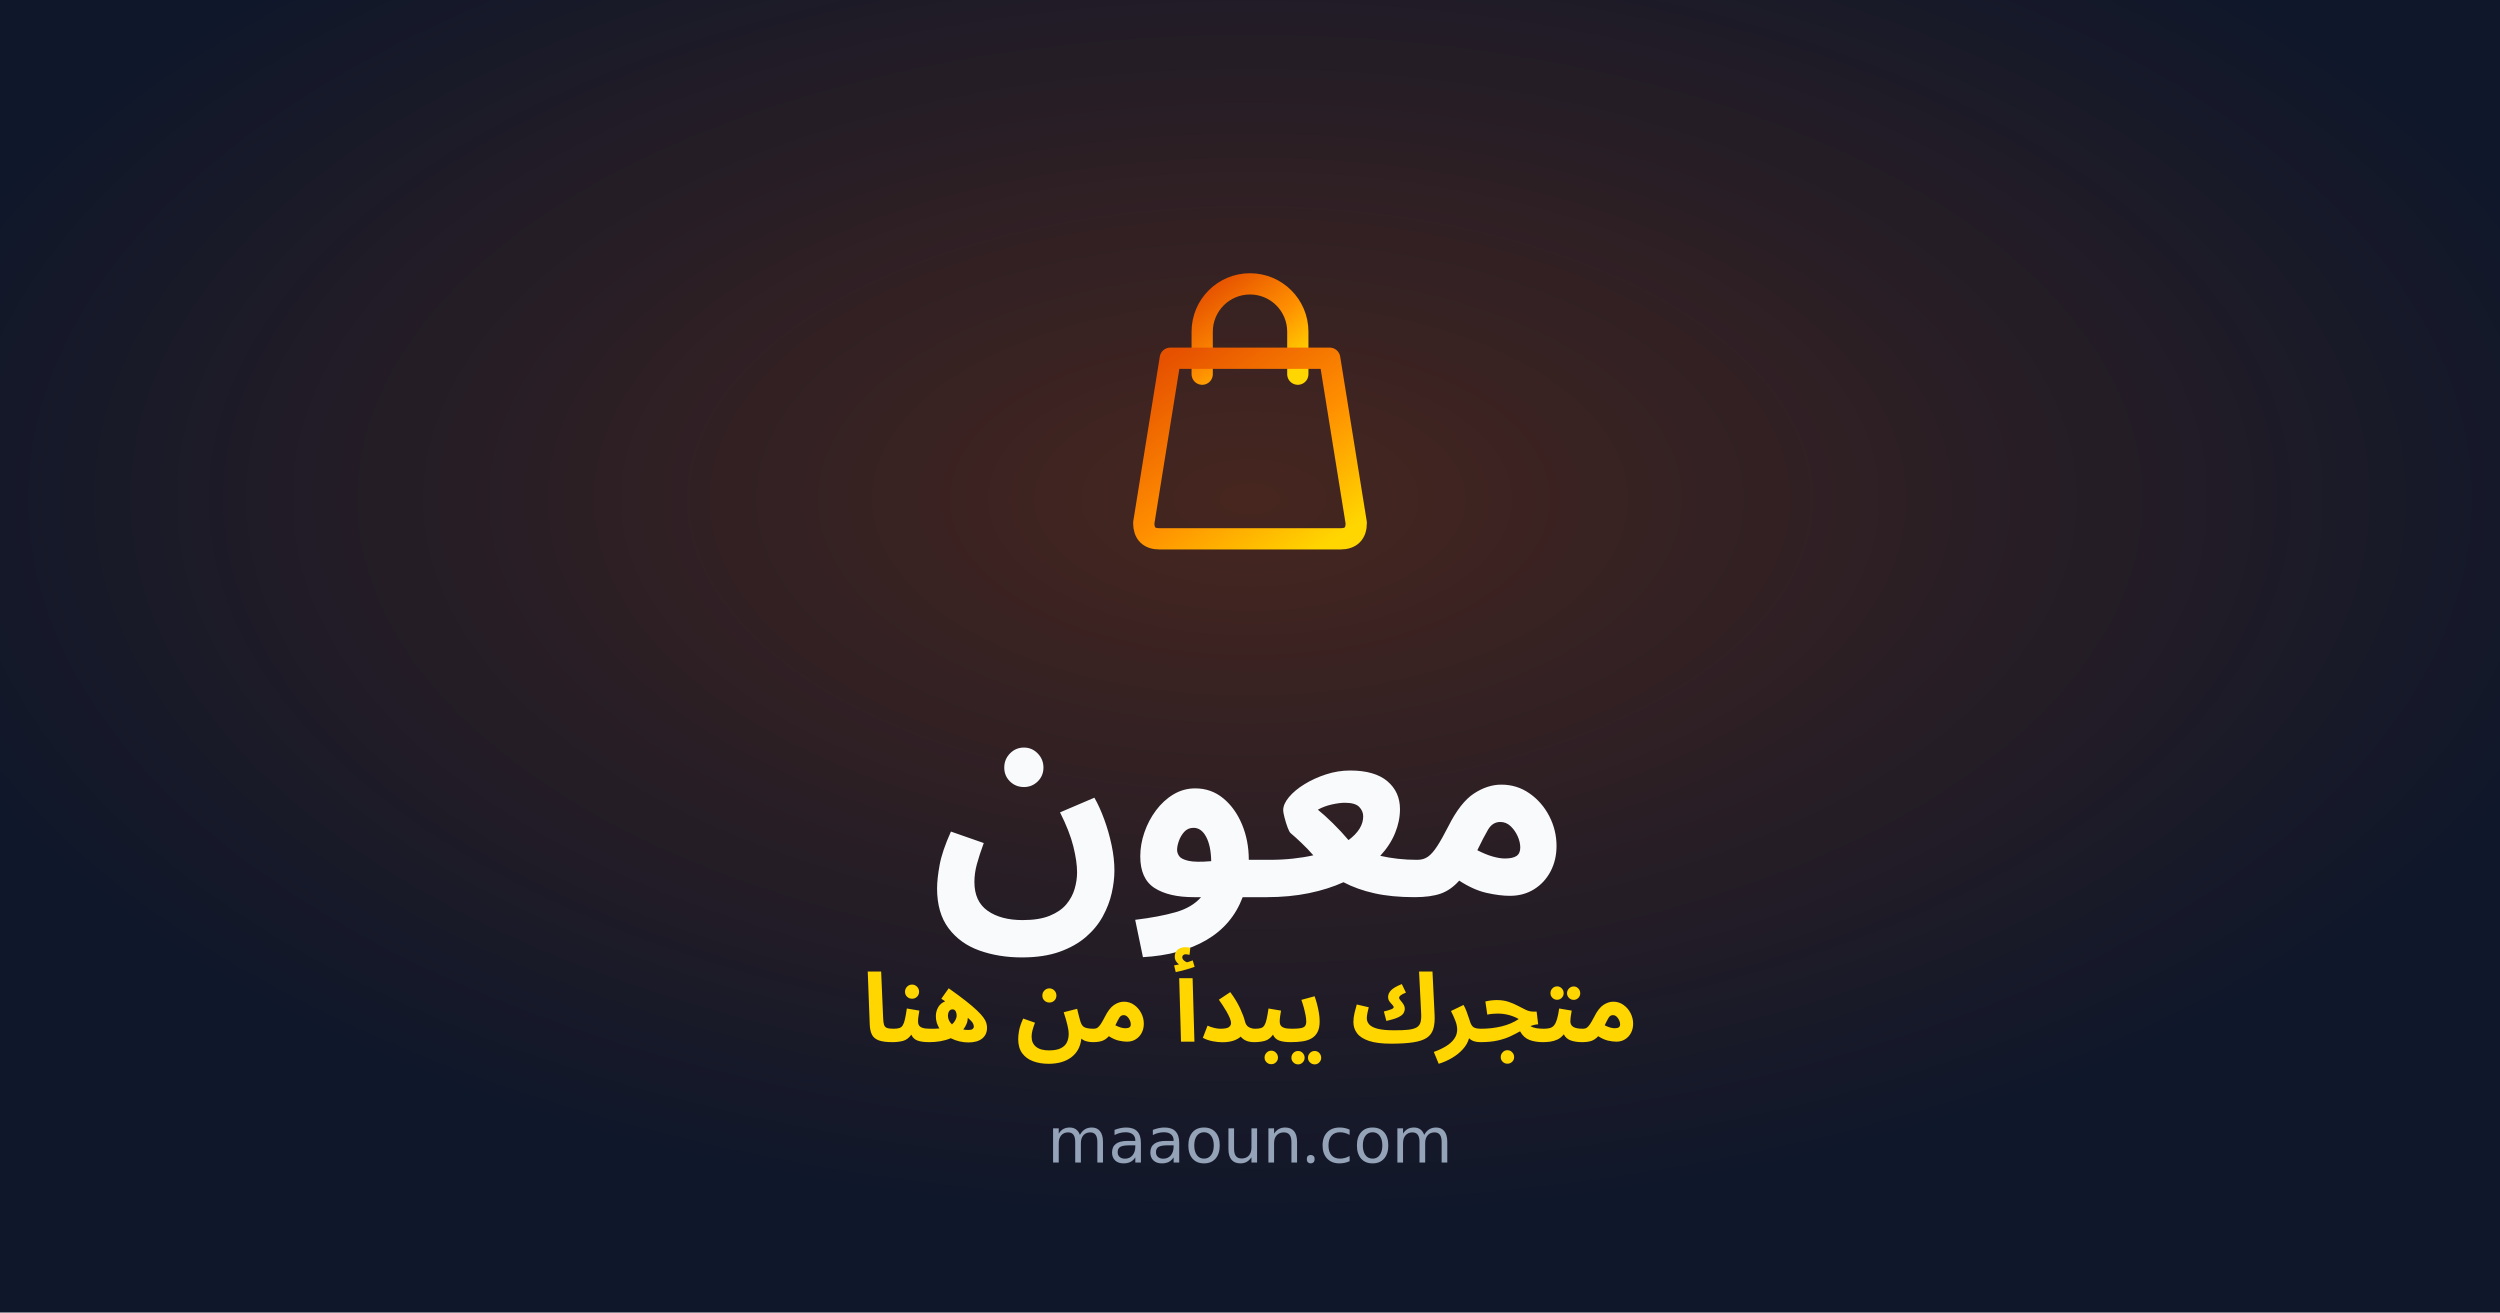
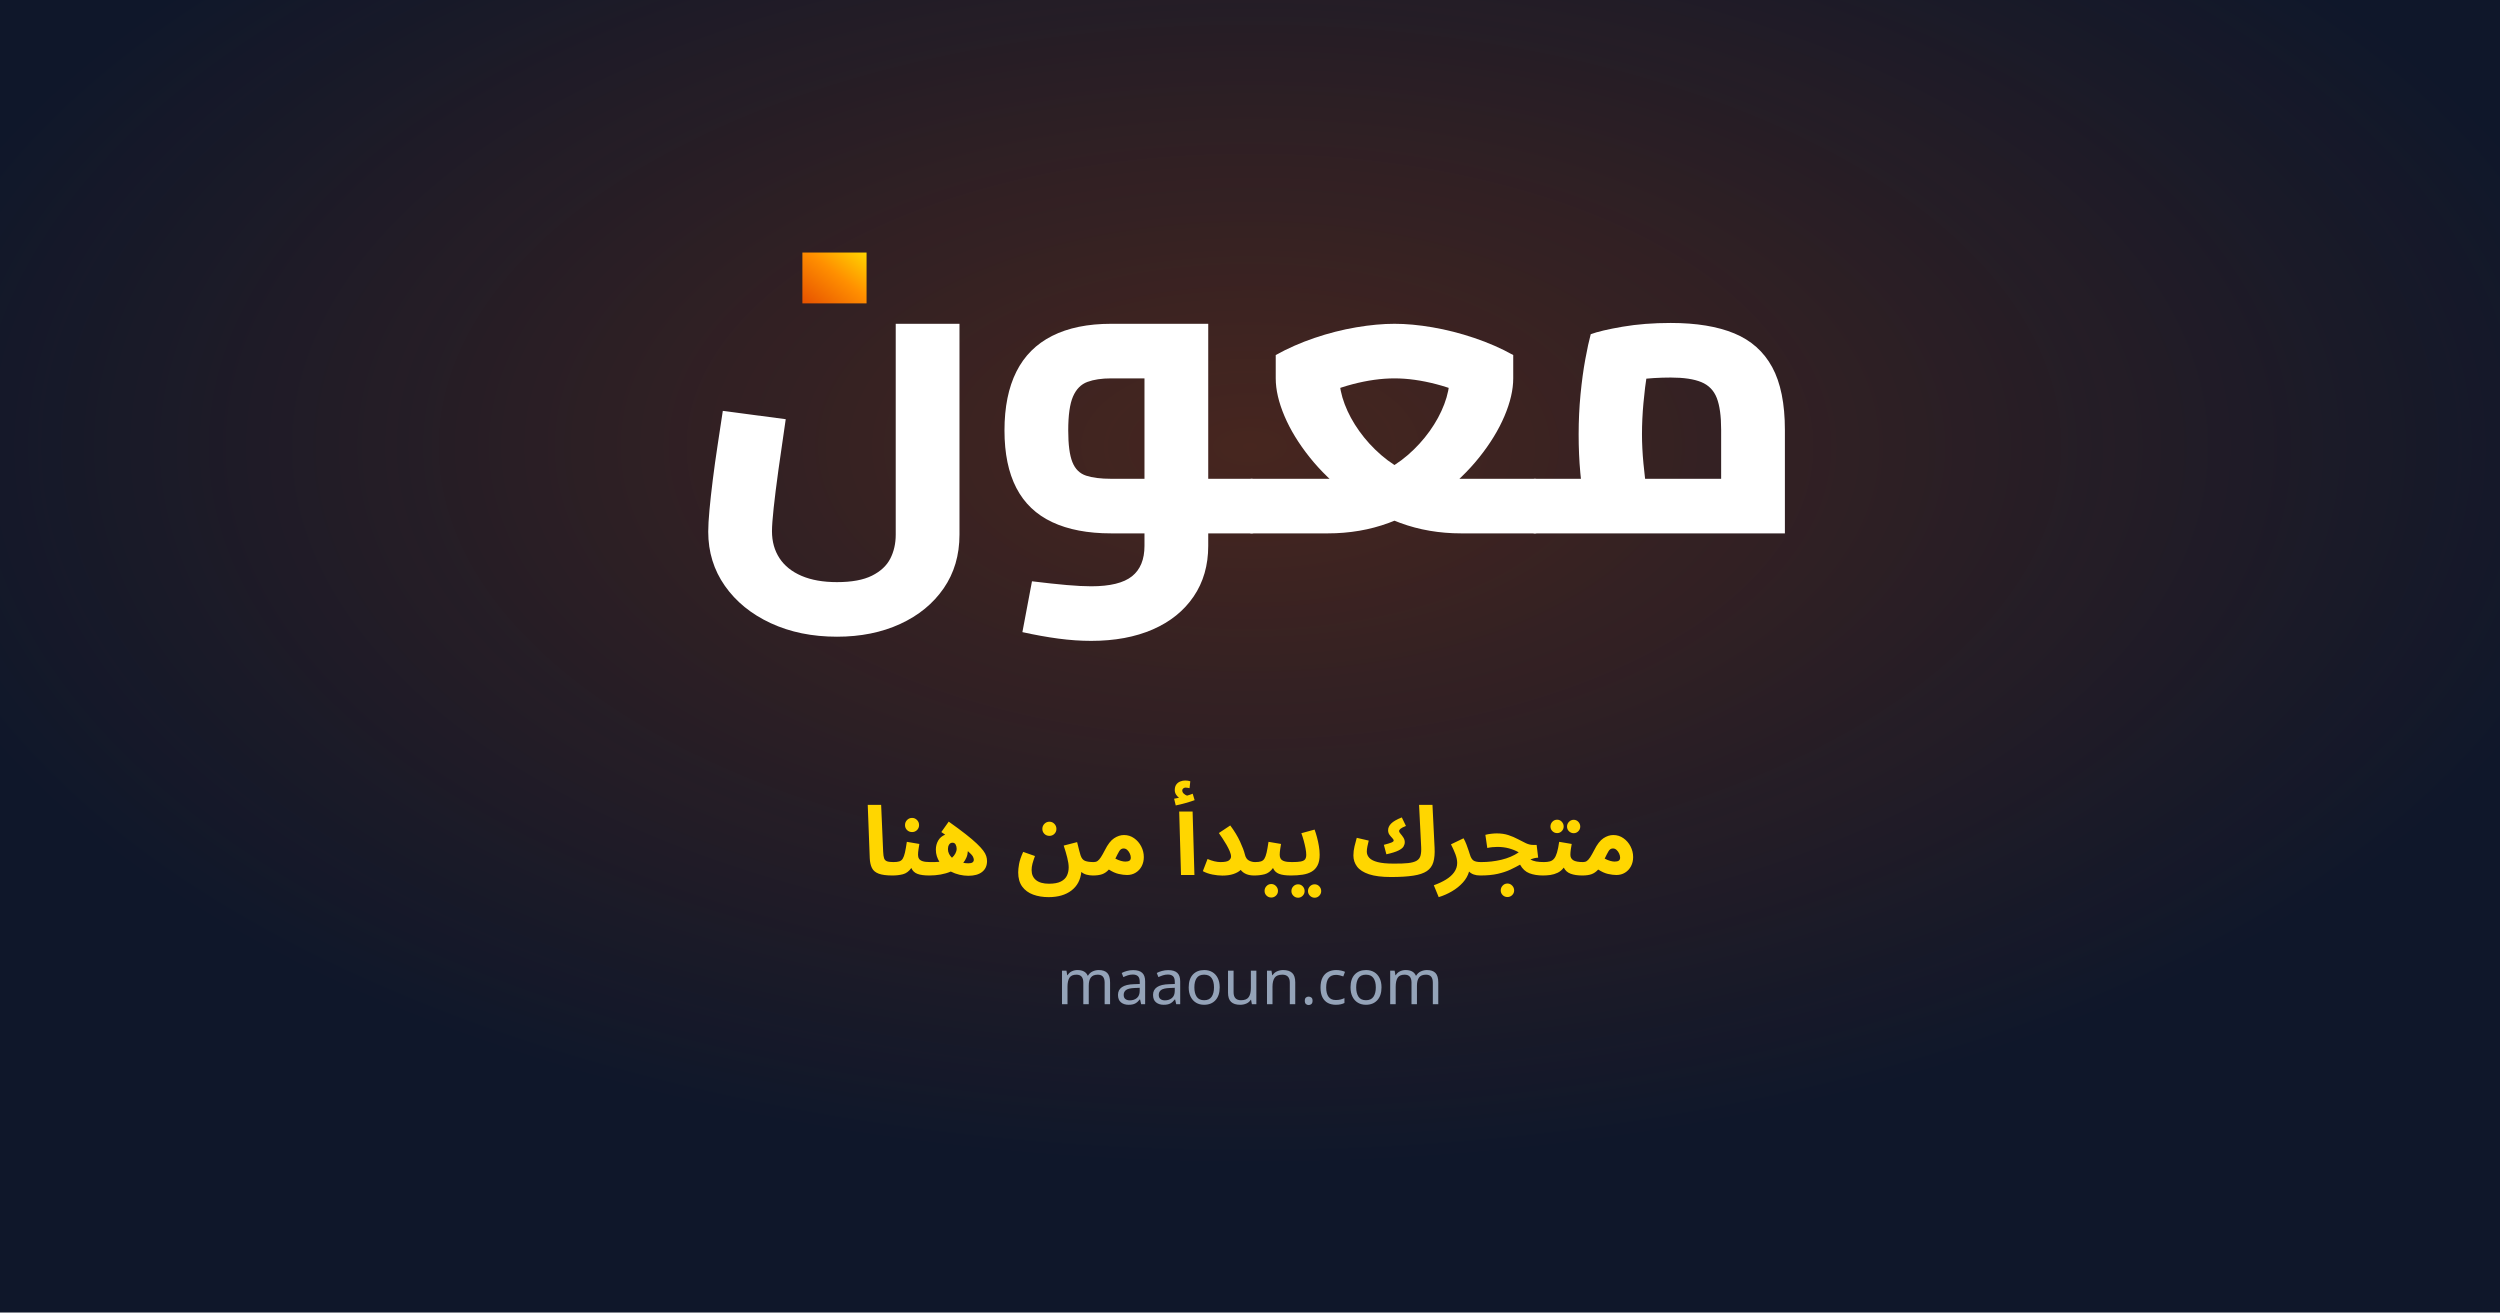
- <svg xmlns="http://www.w3.org/2000/svg" viewBox="0 0 1200 630" fill="none">
+ <svg xmlns="http://www.w3.org/2000/svg" viewBox="0 0 1200 630" width="1200" height="630" fill="none">
  <defs>
-     <linearGradient id="og" x1="0.1" y1="0" x2="0.9" y2="1">
+     <linearGradient id="maaoun-dot" x1="0" y1="0" x2="1" y2="1">
      <stop offset="0" stop-color="#E65100" />
      <stop offset="0.55" stop-color="#FF8F00" />
      <stop offset="1" stop-color="#FFD600" />
    </linearGradient>
-     <radialGradient id="glow" cx="50%" cy="38%" r="55%">
+     <radialGradient id="og-glow" cx="50%" cy="34%" r="55%">
      <stop offset="0" stop-color="#E65100" stop-opacity="0.26" />
      <stop offset="1" stop-color="#E65100" stop-opacity="0" />
    </radialGradient>
  </defs>
  <rect x="0" y="0" width="1200" height="630" fill="#0F172A" />
-   <rect x="0" y="0" width="1200" height="630" fill="url(#glow)" />
-   <g transform="translate(600,200) scale(2.55) translate(-32,-32)">
-     <g transform="translate(0,-2)">
-       <path d="M23 26 V18 A9 9 0 0 1 41 18 V26" stroke="url(#og)" stroke-width="4" stroke-linecap="round" />
-       <path d="M17 23 H47 L52 54 Q52 57 49 57 H15 Q12 57 12 54 Z" stroke="url(#og)" stroke-width="4" stroke-linejoin="round" />
-     </g>
+   <rect x="0" y="0" width="1200" height="630" fill="url(#og-glow)" />
+   <g fill="#FFFFFF" transform="translate(331.95 121.22) scale(0.2)">
+     <path transform="translate(0 674) scale(1 -1)" d="M349 -248Q260 -248 190.0 -215.5Q120 -183 80.0 -126.0Q40 -69 40 4Q40 24 43.0 56.5Q46 89 51.0 129.0Q56 169 62.5 211.5Q69 254 75 294L226 274Q216 207 208.5 152.5Q201 98 197.0 60.5Q193 23 193 5Q193 -32 211.0 -59.5Q229 -87 264.0 -102.0Q299 -117 349 -117Q402 -117 433.0 -101.5Q464 -86 477.0 -60.5Q490 -35 490 -3V503H643V-3Q643 -77 605.0 -132.0Q567 -187 500.5 -217.5Q434 -248 349 -248Z" />
+     <path transform="translate(711 674) scale(1 -1)" d="M529 0V131H633V0ZM248 -258Q210 -258 169.0 -252.5Q128 -247 83 -237L106 -115Q155 -121 189.5 -124.0Q224 -127 248 -127Q316 -127 346.0 -103.0Q376 -79 376 -30V394L407 372H296Q262 372 239.0 363.5Q216 355 204.5 328.5Q193 302 193 247Q193 196 203.0 171.0Q213 146 236.0 138.5Q259 131 296 131H376V0H296Q212 0 154.5 27.0Q97 54 68.5 109.0Q40 164 40 247Q40 331 68.5 388.0Q97 445 154.5 474.0Q212 503 296 503H529V-30Q529 -100 494.0 -151.5Q459 -203 396.0 -230.5Q333 -258 248 -258ZM633 0V131Q639 131 642.5 126.5Q646 122 648.5 113.5Q651 105 652.0 93.0Q653 81 653 66Q653 51 652.0 38.5Q651 26 648.5 17.5Q646 9 642.5 4.5Q639 0 633 0Z" />
+     <path transform="translate(1344 674) scale(1 -1)" d="M0 0V131H239Q276 131 310.5 146.5Q345 162 375.0 188.0Q405 214 427.5 245.5Q450 277 462.5 310.0Q475 343 475 372V438L547 317Q497 344 443.5 358.0Q390 372 343 372Q296 372 242.5 358.0Q189 344 139 317L211 438V372Q211 343 223.5 310.0Q236 277 258.5 245.5Q281 214 311.0 188.0Q341 162 375.5 146.5Q410 131 446 131H680V0H503Q425 0 357.0 25.0Q289 50 234.0 91.5Q179 133 139.5 182.5Q100 232 79.0 281.5Q58 331 58 372V428Q101 452 151.0 469.0Q201 486 251.0 494.5Q301 503 343 503Q385 503 434.5 494.5Q484 486 534.5 469.0Q585 452 628 428V372Q628 331 607.0 281.5Q586 232 546.5 182.5Q507 133 452.0 91.5Q397 50 329.0 25.0Q261 0 183 0ZM0 0Q-5 0 -9.0 4.5Q-13 9 -15.0 17.5Q-17 26 -18.5 38.5Q-20 51 -20 66Q-20 86 -18.0 100.5Q-16 115 -11.5 123.0Q-7 131 0 131ZM680 0V131Q685 131 689.0 126.5Q693 122 695.0 113.5Q697 105 698.5 93.0Q700 81 700 66Q700 51 698.5 38.5Q697 26 695.0 17.5Q693 9 689.0 4.5Q685 0 680 0Z" />
+     <path transform="translate(2024 674) scale(1 -1)" d="M-1 0V131H509L447 76V249Q447 298 436.5 325.0Q426 352 399.5 363.0Q373 374 326 374Q285 374 246.5 369.0Q208 364 186 355L281 443Q275 421 269.5 386.0Q264 351 260.5 312.5Q257 274 257 238Q257 205 260.5 168.0Q264 131 268.5 102.5Q273 74 275 64L130 23Q125 38 119.0 70.0Q113 102 109.0 145.5Q105 189 105 238Q105 287 109.5 333.5Q114 380 121.0 418.0Q128 456 134 478Q158 487 210.5 496.0Q263 505 326 505Q418 505 478.5 480.0Q539 455 569.5 399.0Q600 343 600 248V0ZM0 0Q-5 0 -9.0 4.5Q-13 9 -15.0 17.5Q-17 26 -18.5 38.5Q-20 51 -20 66Q-20 86 -18.0 100.5Q-16 115 -11.5 123.0Q-7 131 0 131Z" />
+     <path transform="translate(246 695) scale(1 -1)" fill="url(#maaoun-dot)" d="M20 573V695H174V573Z" />
  </g>
-   <text x="600" y="430" text-anchor="middle" fill="#F8FAFC" font-family="Cairo, Tajawal, 'Noto Sans Arabic', 'DejaVu Sans', sans-serif" font-size="128" font-weight="800">معون</text>
-   <text x="600" y="500" text-anchor="middle" fill="#FFD600" font-family="Cairo, Tajawal, 'Noto Sans Arabic', 'DejaVu Sans', sans-serif" font-size="46" font-weight="600">متجرك يبدأ من هنا</text>
-   <text x="600" y="558" text-anchor="middle" fill="#94A3B8" font-family="Cairo, Tajawal, 'Noto Sans Arabic', 'DejaVu Sans', sans-serif" font-size="30" font-weight="500">maaoun.com</text>
+   <text x="600" y="420" text-anchor="middle" fill="#FFD600" font-family="Cairo, Tajawal, 'Noto Sans Arabic', sans-serif" font-size="46" font-weight="700">متجرك يبدأ من هنا</text>
+   <text x="600" y="482" text-anchor="middle" fill="#94A3B8" font-family="Cairo, Tajawal, 'Noto Sans Arabic', sans-serif" font-size="30" font-weight="500">maaoun.com</text>
</svg>
